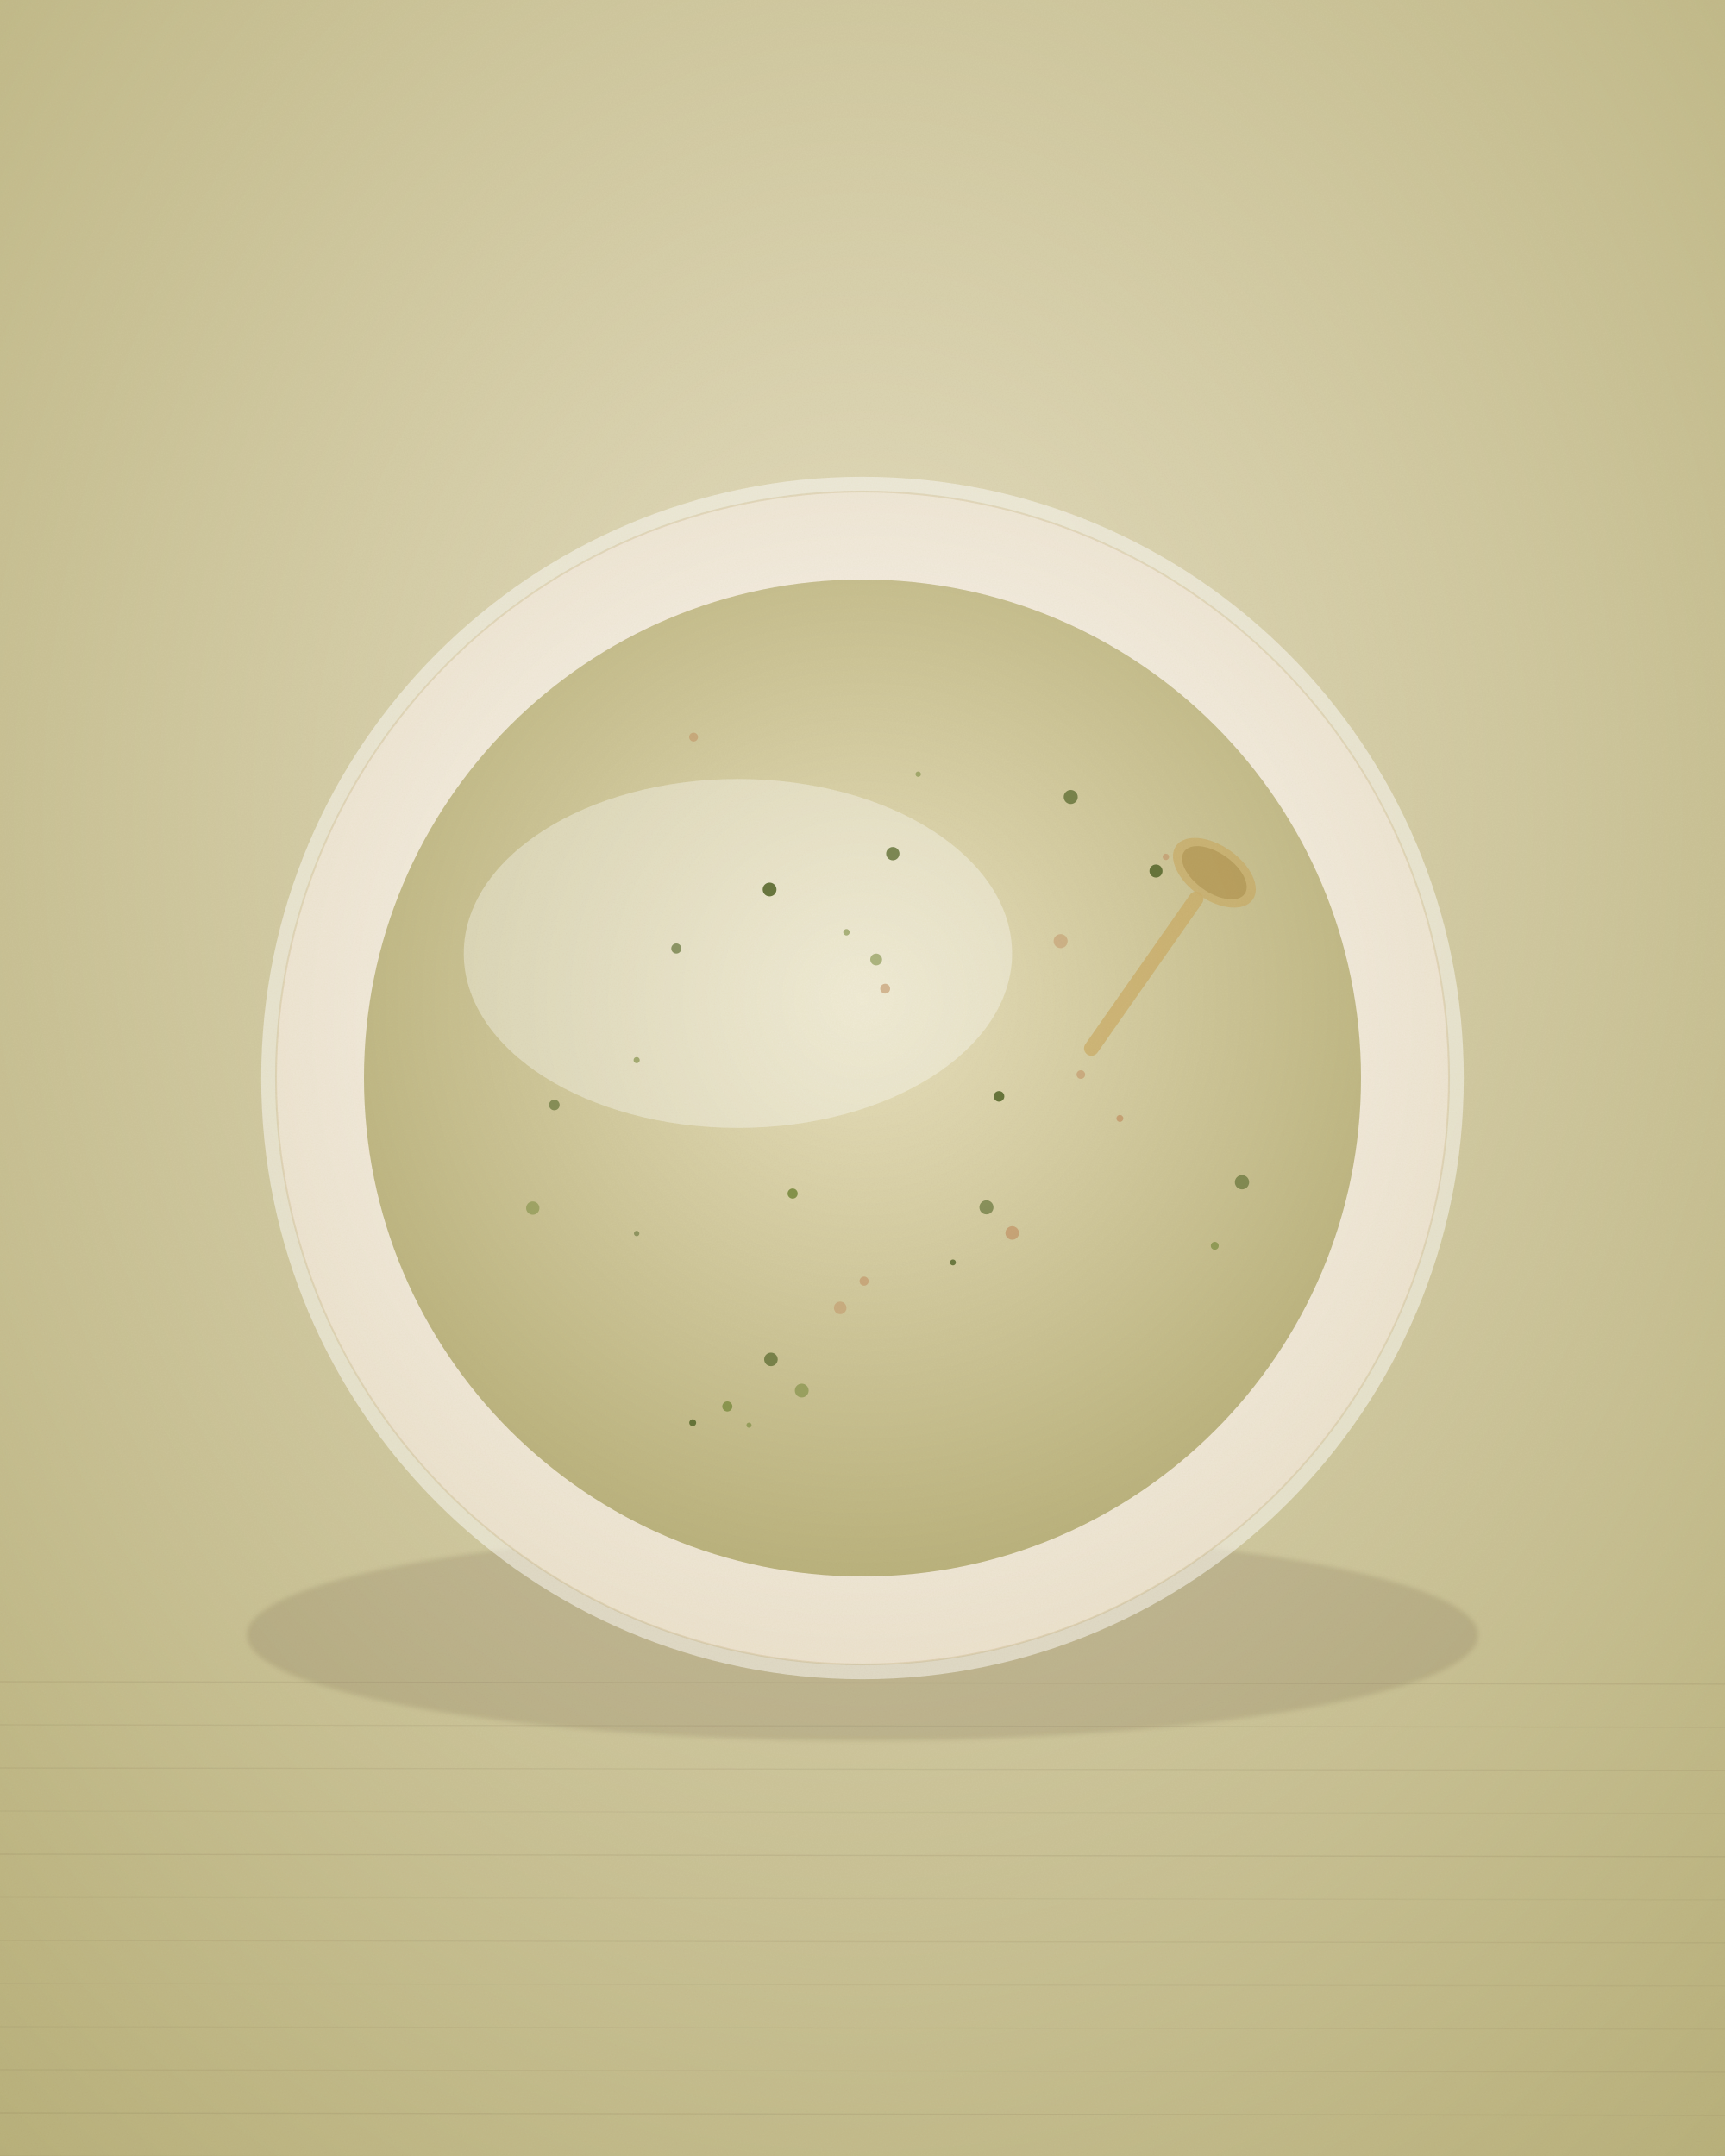
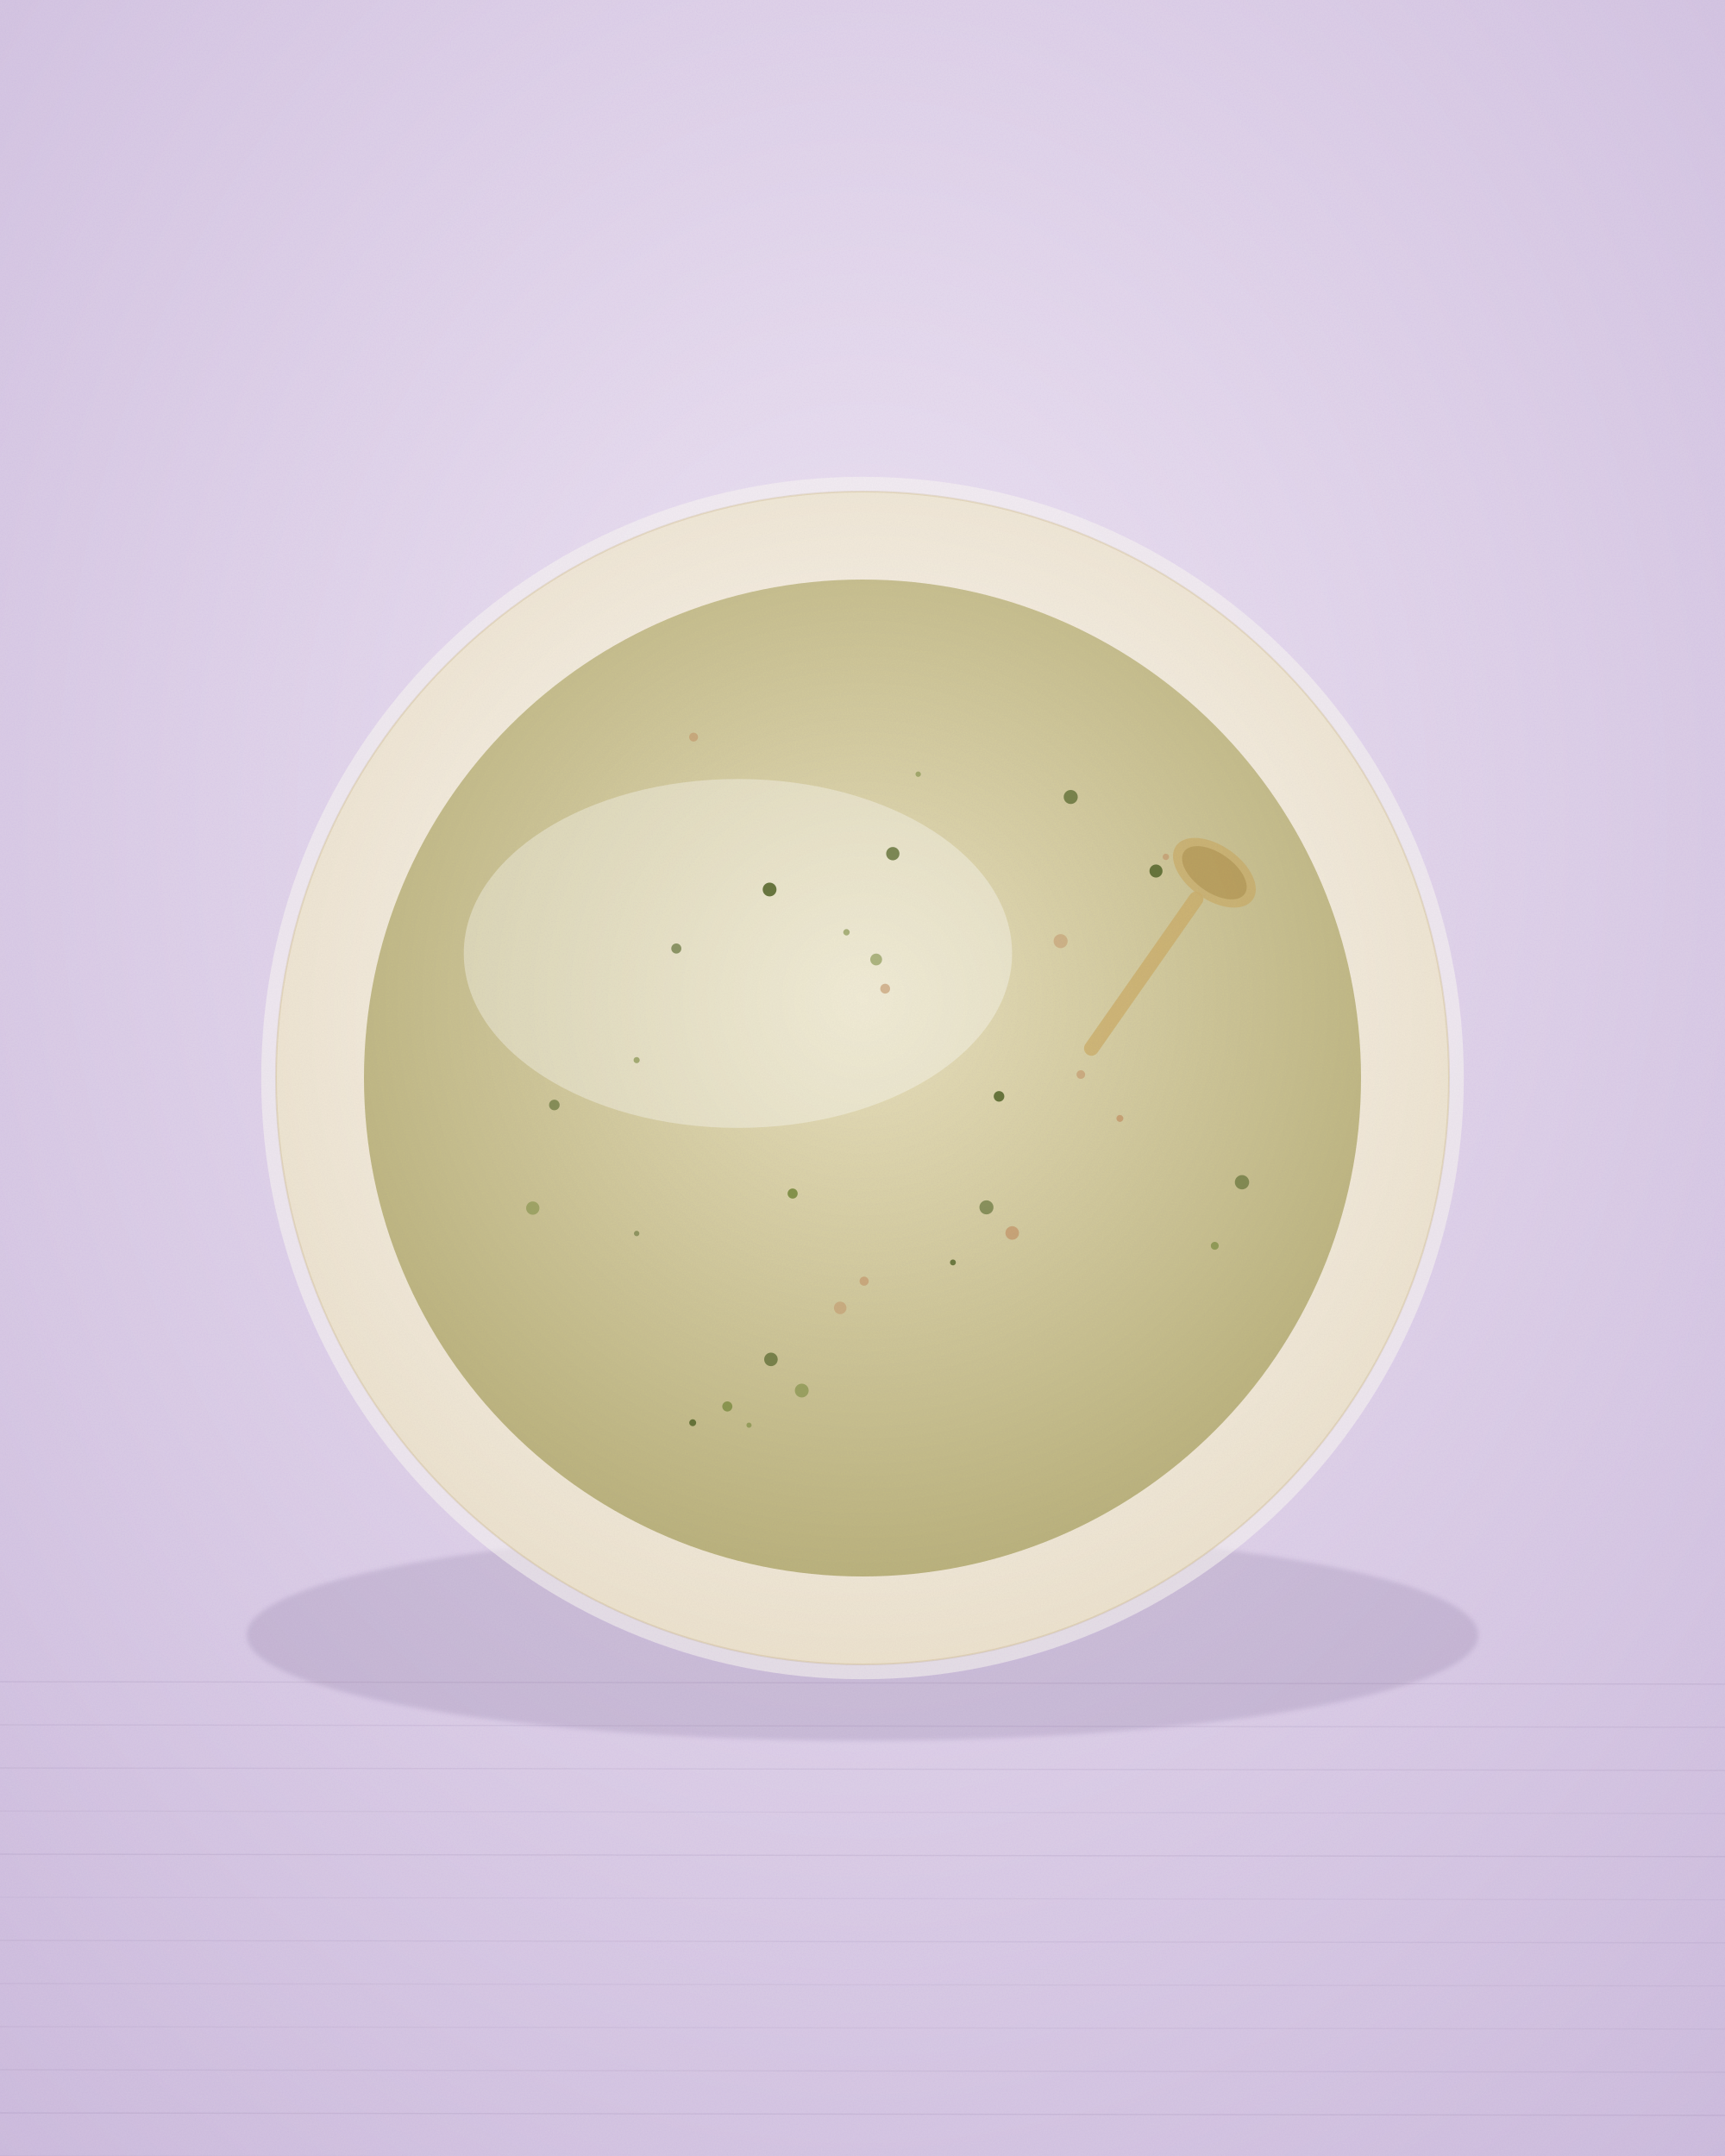
<svg xmlns="http://www.w3.org/2000/svg" viewBox="0 0 1400 1750" preserveAspectRatio="xMidYMid slice">
  <defs>
    <radialGradient id="bg" cx="50%" cy="38%" r="80%">
-       <stop offset="0%" stop-color="#E5DEC1" />
-       <stop offset="100%" stop-color="#B8B07A" />
+       <stop offset="0%" stop-color="#EDE4F4" />
+       <stop offset="100%" stop-color="#CDBCDD" />
    </radialGradient>
    <radialGradient id="rim" cx="50%" cy="45%" r="65%">
      <stop offset="0%" stop-color="#FFFEFB" />
      <stop offset="100%" stop-color="#E8DCC4" />
    </radialGradient>
    <radialGradient id="pudding" cx="50%" cy="42%" r="60%">
      <stop offset="0%" stop-color="#E8E0BD" />
      <stop offset="100%" stop-color="#B8B07A" />
    </radialGradient>
    <filter id="soft" x="-20%" y="-20%" width="140%" height="140%">
      <feGaussianBlur stdDeviation="2" />
    </filter>
    <filter id="grain" x="0" y="0" width="100%" height="100%">
      <feTurbulence type="fractalNoise" baseFrequency="0.85" numOctaves="2" seed="33" />
-       <feColorMatrix values="0 0 0 0 0.2  0 0 0 0 0.15  0 0 0 0 0.1  0 0 0 0.08 0" />
+       <feColorMatrix values="0 0 0 0 0.16  0 0 0 0 0.1  0 0 0 0 0.22  0 0 0 0.08 0" />
      <feComposite in2="SourceGraphic" operator="in" />
    </filter>
  </defs>
  <rect width="1400" height="1750" fill="url(#bg)" />
-   <line x1="0" y1="1365.0" x2="1400" y2="1367.0" stroke="#3D2817" stroke-width="1" opacity="0.08" />
-   <line x1="0" y1="1400.0" x2="1400" y2="1402.0" stroke="#3D2817" stroke-width="1" opacity="0.07" />
-   <line x1="0" y1="1435.0" x2="1400" y2="1437.0" stroke="#3D2817" stroke-width="1" opacity="0.07" />
-   <line x1="0" y1="1470.0" x2="1400" y2="1472.0" stroke="#3D2817" stroke-width="1" opacity="0.05" />
-   <line x1="0" y1="1505.0" x2="1400" y2="1507.0" stroke="#3D2817" stroke-width="1" opacity="0.08" />
-   <line x1="0" y1="1540.0" x2="1400" y2="1542.0" stroke="#3D2817" stroke-width="1" opacity="0.04" />
-   <line x1="0" y1="1575.0" x2="1400" y2="1577.0" stroke="#3D2817" stroke-width="1" opacity="0.06" />
-   <line x1="0" y1="1610.0" x2="1400" y2="1612.0" stroke="#3D2817" stroke-width="1" opacity="0.05" />
-   <line x1="0" y1="1645.0" x2="1400" y2="1647.0" stroke="#3D2817" stroke-width="1" opacity="0.05" />
-   <line x1="0" y1="1680.0" x2="1400" y2="1682.0" stroke="#3D2817" stroke-width="1" opacity="0.06" />
-   <line x1="0" y1="1715.0" x2="1400" y2="1717.0" stroke="#3D2817" stroke-width="1" opacity="0.08" />
-   <line x1="0" y1="1750.0" x2="1400" y2="1752.0" stroke="#3D2817" stroke-width="1" opacity="0.05" />
-   <line x1="0" y1="1785.0" x2="1400" y2="1787.0" stroke="#3D2817" stroke-width="1" opacity="0.05" />
-   <line x1="0" y1="1820.0" x2="1400" y2="1822.0" stroke="#3D2817" stroke-width="1" opacity="0.06" />
-   <ellipse cx="700" cy="1327.2" rx="499.8" ry="85.7" fill="#3D2817" opacity="0.12" filter="url(#soft)" />
+   <line x1="0" y1="1365.0" x2="1400" y2="1367.0" stroke="#3A2358" stroke-width="1" opacity="0.08" />
+   <line x1="0" y1="1400.0" x2="1400" y2="1402.0" stroke="#3A2358" stroke-width="1" opacity="0.07" />
+   <line x1="0" y1="1435.0" x2="1400" y2="1437.0" stroke="#3A2358" stroke-width="1" opacity="0.07" />
+   <line x1="0" y1="1470.0" x2="1400" y2="1472.0" stroke="#3A2358" stroke-width="1" opacity="0.05" />
+   <line x1="0" y1="1505.0" x2="1400" y2="1507.0" stroke="#3A2358" stroke-width="1" opacity="0.08" />
+   <line x1="0" y1="1540.0" x2="1400" y2="1542.0" stroke="#3A2358" stroke-width="1" opacity="0.04" />
+   <line x1="0" y1="1575.0" x2="1400" y2="1577.0" stroke="#3A2358" stroke-width="1" opacity="0.06" />
+   <line x1="0" y1="1610.0" x2="1400" y2="1612.0" stroke="#3A2358" stroke-width="1" opacity="0.05" />
+   <line x1="0" y1="1645.0" x2="1400" y2="1647.0" stroke="#3A2358" stroke-width="1" opacity="0.05" />
+   <line x1="0" y1="1680.0" x2="1400" y2="1682.0" stroke="#3A2358" stroke-width="1" opacity="0.06" />
+   <line x1="0" y1="1715.0" x2="1400" y2="1717.0" stroke="#3A2358" stroke-width="1" opacity="0.08" />
+   <line x1="0" y1="1750.0" x2="1400" y2="1752.0" stroke="#3A2358" stroke-width="1" opacity="0.05" />
+   <line x1="0" y1="1785.0" x2="1400" y2="1787.0" stroke="#3A2358" stroke-width="1" opacity="0.05" />
+   <line x1="0" y1="1820.0" x2="1400" y2="1822.0" stroke="#3A2358" stroke-width="1" opacity="0.06" />
+   <ellipse cx="700" cy="1327.2" rx="499.8" ry="85.7" fill="#3A2358" opacity="0.12" filter="url(#soft)" />
  <circle cx="700" cy="875" r="488.0" fill="#FAF7F2" opacity="0.55" />
  <circle cx="700" cy="875" r="476" fill="url(#rim)" />
  <circle cx="700" cy="875" r="476" fill="none" stroke="#A8893F" stroke-width="1.5" opacity="0.18" />
  <circle cx="700" cy="875" r="404.6" fill="url(#pudding)" />
  <ellipse cx="598.9" cy="773.9" rx="222.5" ry="141.6" fill="#FFFFFE" opacity="0.35" />
  <circle cx="701.3" cy="1039.9" r="3.7" fill="#C49A6C" opacity="0.70" />
  <circle cx="625.7" cy="1103.4" r="5.5" fill="#5A6B2F" opacity="0.74" />
  <circle cx="724.6" cy="692.9" r="5.4" fill="#5A6B2F" opacity="0.77" />
  <circle cx="938.2" cy="707.0" r="5.3" fill="#5A6B2F" opacity="0.91" />
  <circle cx="643.3" cy="968.8" r="4.1" fill="#7A8B3F" opacity="0.90" />
  <circle cx="869.0" cy="646.9" r="5.7" fill="#5A6B2F" opacity="0.75" />
  <circle cx="687.0" cy="756.7" r="2.6" fill="#7A8B3F" opacity="0.59" />
  <circle cx="985.9" cy="1011.2" r="3.2" fill="#7A8B3F" opacity="0.71" />
  <circle cx="516.7" cy="1001.2" r="2.2" fill="#5A6B2F" opacity="0.55" />
  <circle cx="800.6" cy="980.0" r="5.7" fill="#5A6B2F" opacity="0.63" />
  <circle cx="449.9" cy="896.9" r="4.3" fill="#5A6B2F" opacity="0.63" />
  <circle cx="773.4" cy="1024.7" r="2.4" fill="#5A6B2F" opacity="0.86" />
  <circle cx="516.7" cy="860.5" r="2.5" fill="#7A8B3F" opacity="0.62" />
  <circle cx="877.2" cy="872.2" r="3.5" fill="#C49A6C" opacity="0.66" />
  <circle cx="1008.0" cy="959.6" r="5.8" fill="#5A6B2F" opacity="0.64" />
  <circle cx="548.9" cy="769.9" r="4.1" fill="#5A6B2F" opacity="0.65" />
  <circle cx="810.8" cy="889.9" r="4.3" fill="#5A6B2F" opacity="0.91" />
  <circle cx="624.6" cy="722.0" r="5.6" fill="#5A6B2F" opacity="0.91" />
  <circle cx="681.9" cy="1061.6" r="5.1" fill="#C49A6C" opacity="0.59" />
  <circle cx="590.3" cy="1141.6" r="4.1" fill="#7A8B3F" opacity="0.80" />
  <circle cx="946.2" cy="695.5" r="2.6" fill="#C49A6C" opacity="0.71" />
  <circle cx="745.2" cy="628.4" r="2.2" fill="#7A8B3F" opacity="0.57" />
  <circle cx="718.4" cy="802.5" r="4.0" fill="#C49A6C" opacity="0.64" />
  <circle cx="908.9" cy="907.8" r="2.8" fill="#C49A6C" opacity="0.85" />
  <circle cx="860.8" cy="763.9" r="5.7" fill="#C49A6C" opacity="0.56" />
  <circle cx="562.2" cy="1154.8" r="2.8" fill="#5A6B2F" opacity="0.91" />
  <circle cx="607.9" cy="1156.8" r="2.1" fill="#7A8B3F" opacity="0.63" />
  <circle cx="821.5" cy="1000.8" r="5.5" fill="#C49A6C" opacity="0.81" />
  <circle cx="650.7" cy="1128.7" r="5.6" fill="#7A8B3F" opacity="0.61" />
  <circle cx="562.9" cy="598.3" r="3.6" fill="#C49A6C" opacity="0.67" />
  <circle cx="711.1" cy="778.8" r="4.8" fill="#7A8B3F" opacity="0.57" />
  <circle cx="432.4" cy="980.6" r="5.4" fill="#7A8B3F" opacity="0.55" />
  <g opacity="0.75" transform="translate(985.6 708.4) rotate(35)">
    <ellipse cx="0" cy="0" rx="38" ry="22" fill="#C9A961" opacity="0.85" />
    <ellipse cx="0" cy="0" rx="30" ry="16" fill="#A8893F" opacity="0.7" />
    <rect x="-6" y="20" width="12" height="160" rx="6" fill="#C9A961" opacity="0.9" />
  </g>
  <rect width="1400" height="1750" filter="url(#grain)" opacity="0.5" />
</svg>
